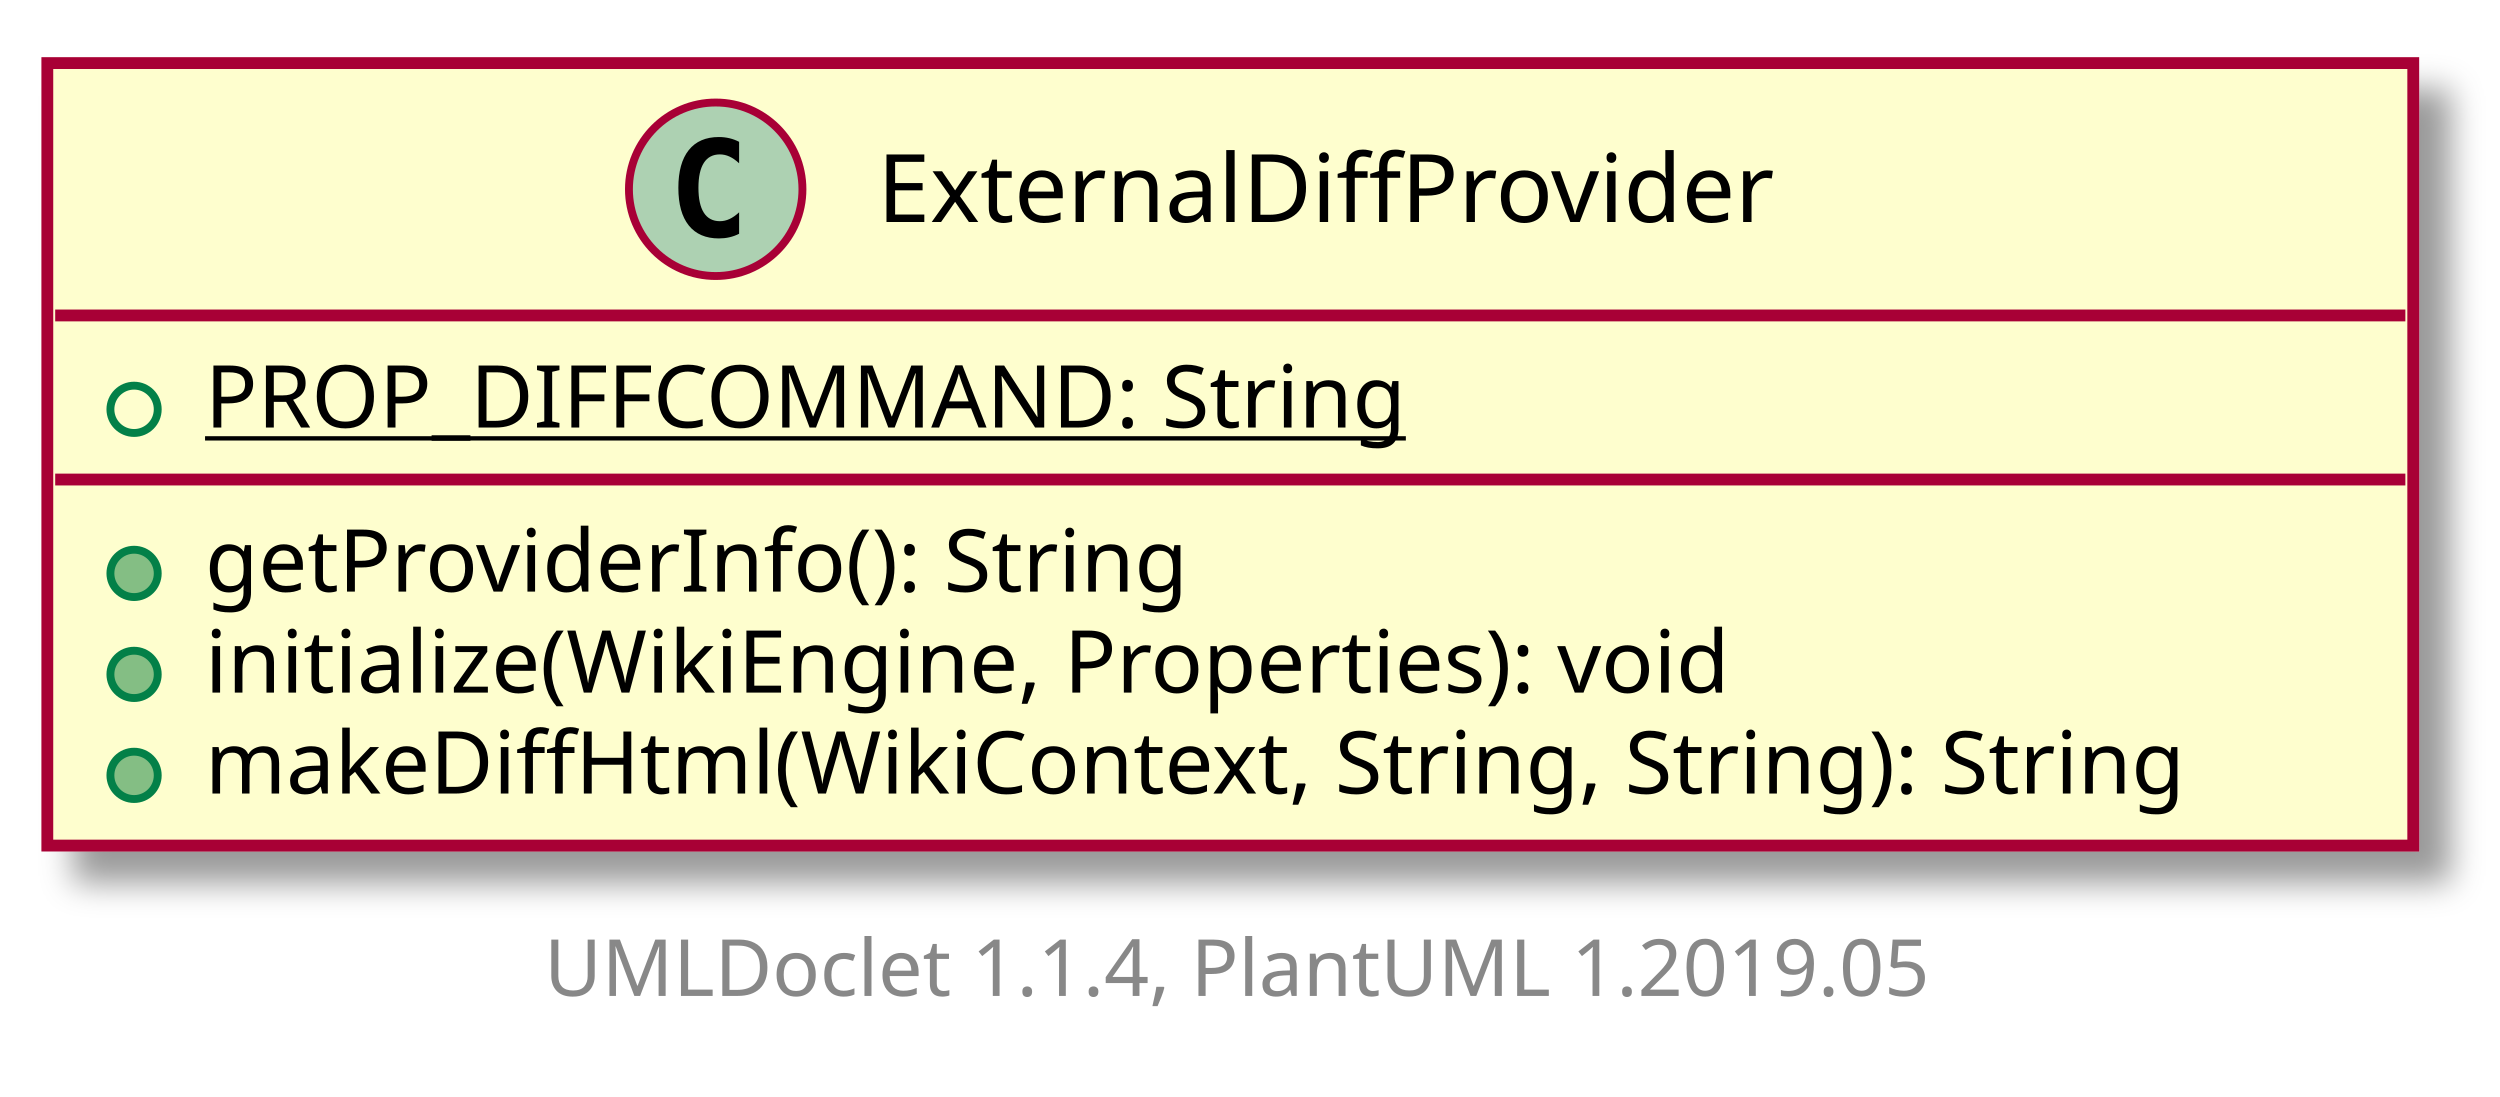
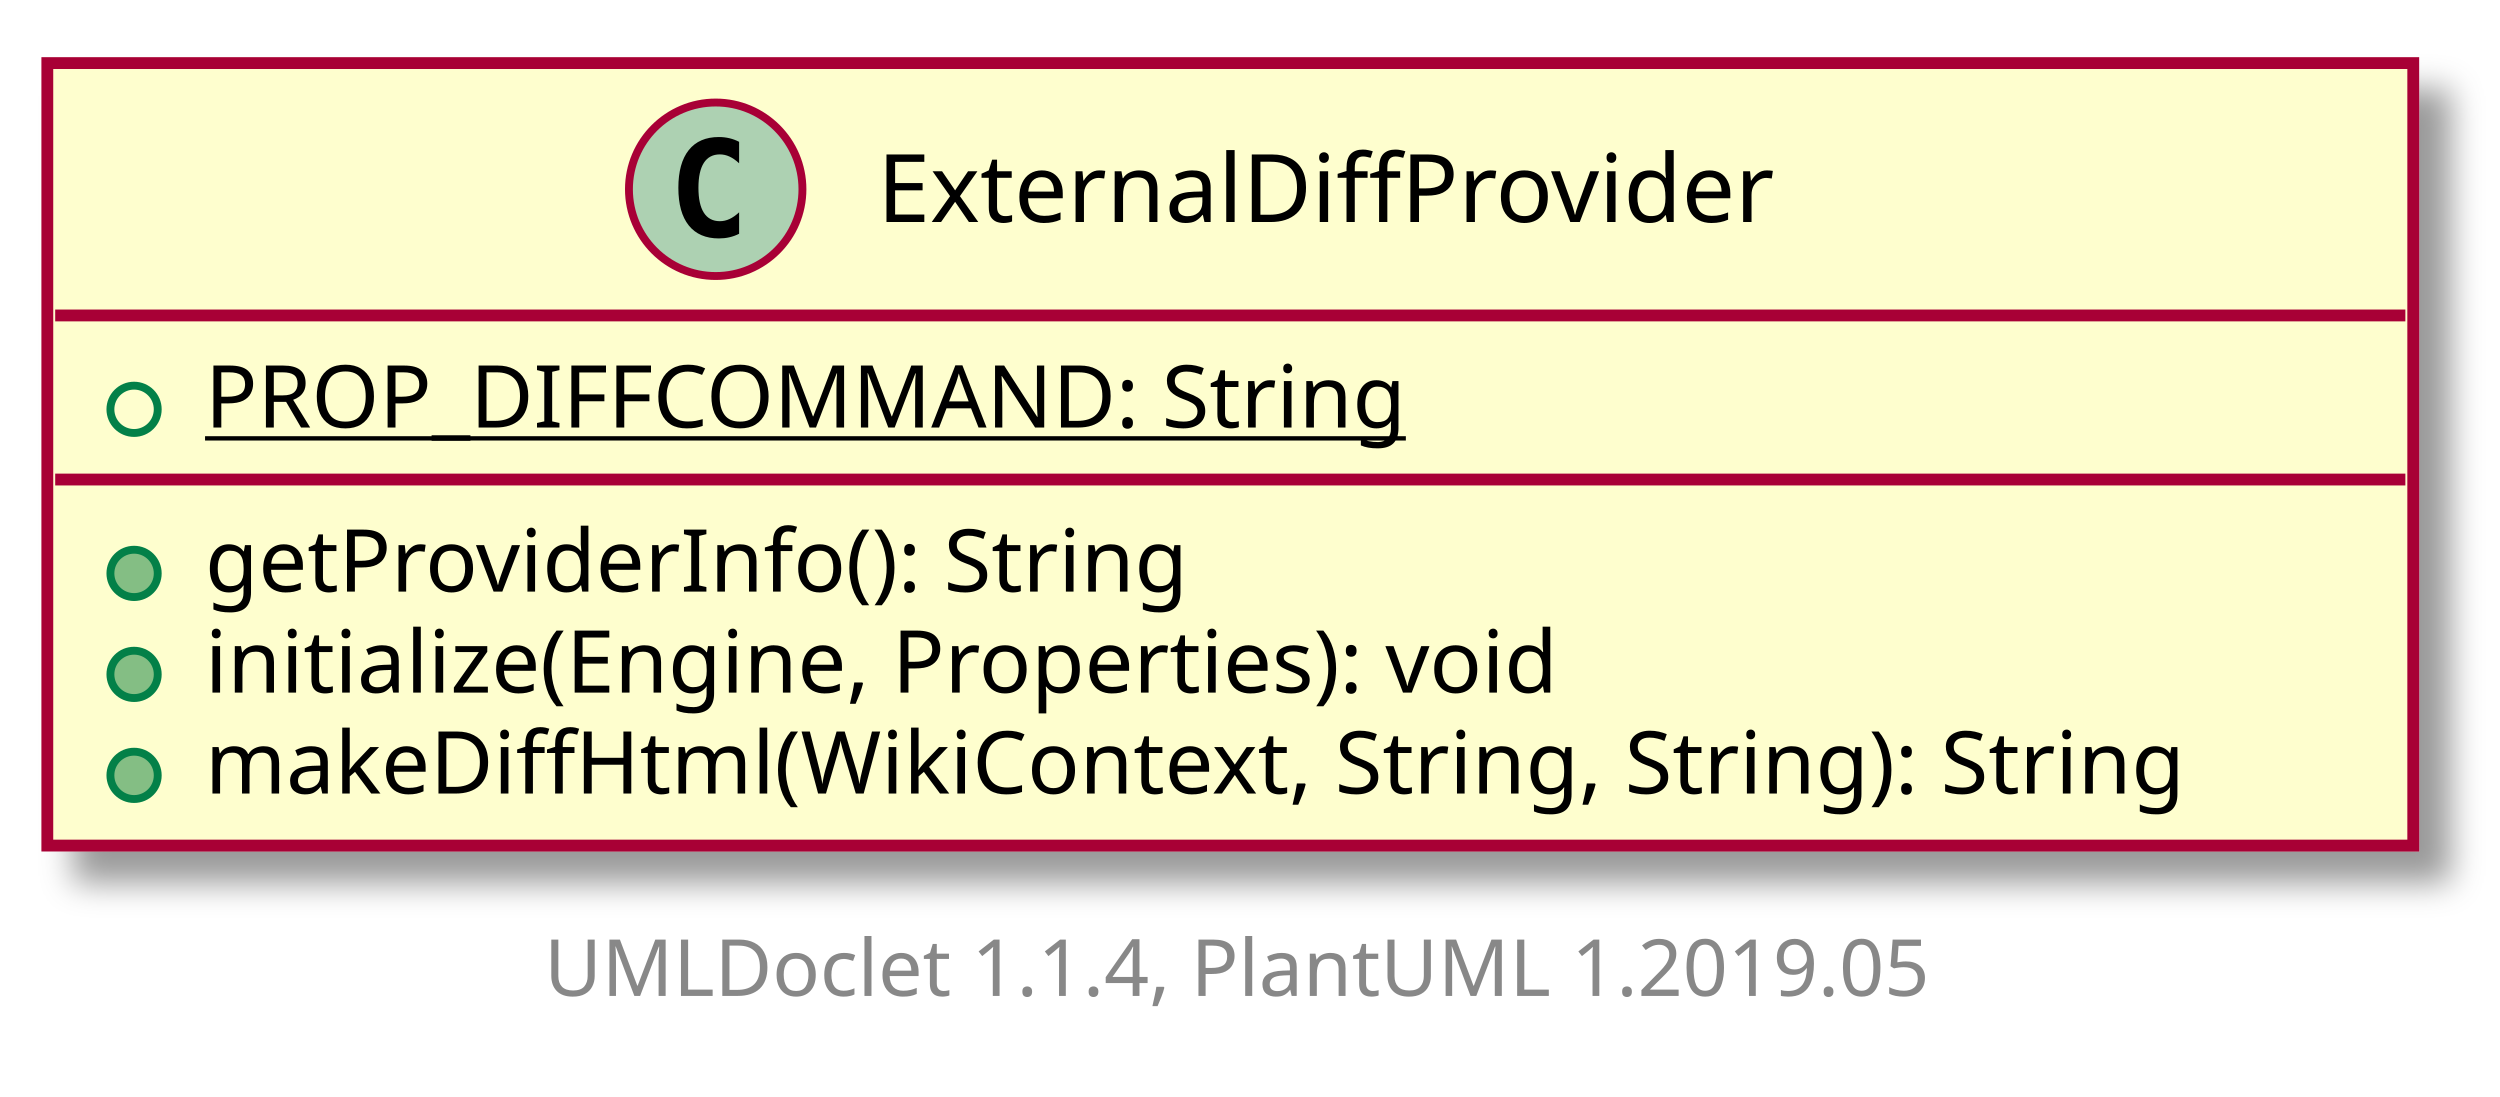
<svg xmlns="http://www.w3.org/2000/svg" xmlns:xlink="http://www.w3.org/1999/xlink" contentScriptType="application/ecmascript" contentStyleType="text/css" height="139px" preserveAspectRatio="none" style="width:317px;height:139px;" version="1.1" viewBox="0 0 317 139" width="317px" zoomAndPan="magnify">
  <defs>
-     <filter height="300%" id="f1tjduy29krdmw" width="300%" x="-1" y="-1">
+     <filter height="300%" id="f95gvmdy91cko" width="300%" x="-1" y="-1">
      <feGaussianBlur result="blurOut" stdDeviation="2.0" />
      <feColorMatrix in="blurOut" result="blurOut2" type="matrix" values="0 0 0 0 0 0 0 0 0 0 0 0 0 0 0 0 0 0 .4 0" />
      <feOffset dx="4.0" dy="4.0" in="blurOut2" result="blurOut3" />
      <feBlend in="SourceGraphic" in2="blurOut3" mode="normal" />
    </filter>
  </defs>
  <g>
    <a href="ExternalDiffProvider.html" target="_top" xlink:actuate="onRequest" xlink:show="new" xlink:title="ExternalDiffProvider.html" xlink:type="simple">
-       <rect fill="#FEFECE" filter="url(#f1tjduy29krdmw)" height="99.219" id="ExternalDiffProvider" style="stroke: #A80036; stroke-width: 1.5;" width="300" x="6" y="8" />
+       <rect fill="#FEFECE" filter="url(#f95gvmdy91cko)" height="99.219" id="ExternalDiffProvider" style="stroke: #A80036; stroke-width: 1.5;" width="300" x="6" y="8" />
      <ellipse cx="90.75" cy="24" fill="#ADD1B2" rx="11" ry="11" style="stroke: #A80036; stroke-width: 1.0;" />
      <path d="M93.719,29.641 Q93.141,29.938 92.5,30.086 Q91.859,30.234 91.156,30.234 Q88.656,30.234 87.336,28.586 Q86.016,26.938 86.016,23.812 Q86.016,20.688 87.336,19.031 Q88.656,17.375 91.156,17.375 Q91.859,17.375 92.508,17.531 Q93.156,17.688 93.719,17.984 L93.719,20.703 Q93.094,20.125 92.5,19.852 Q91.906,19.578 91.281,19.578 Q89.938,19.578 89.25,20.648 Q88.562,21.719 88.562,23.812 Q88.562,25.906 89.25,26.977 Q89.938,28.047 91.281,28.047 Q91.906,28.047 92.5,27.773 Q93.094,27.5 93.719,26.922 L93.719,29.641 Z " />
      <text fill="#000000" font-family="sans-serif" font-size="12" lengthAdjust="spacingAndGlyphs" textLength="122" x="111.25" y="28.154">ExternalDiffProvider</text>
      <line style="stroke: #A80036; stroke-width: 1.5;" x1="7" x2="305" y1="40" y2="40" />
      <ellipse cx="17" cy="51.902" fill="none" rx="3" ry="3" style="stroke: #038048; stroke-width: 1.0;" />
      <text fill="#000000" font-family="sans-serif" font-size="11" lengthAdjust="spacingAndGlyphs" text-decoration="underline" textLength="159" x="26" y="54.21">PROP_DIFFCOMMAND: String</text>
      <line style="stroke: #A80036; stroke-width: 1.5;" x1="7" x2="305" y1="60.805" y2="60.805" />
      <ellipse cx="17" cy="72.707" fill="#84BE84" rx="3" ry="3" style="stroke: #038048; stroke-width: 1.0;" />
      <text fill="#000000" font-family="sans-serif" font-size="11" lengthAdjust="spacingAndGlyphs" textLength="136" x="26" y="75.015">getProviderInfo(): String</text>
      <ellipse cx="17" cy="85.512" fill="#84BE84" rx="3" ry="3" style="stroke: #038048; stroke-width: 1.0;" />
-       <text fill="#000000" font-family="sans-serif" font-size="11" lengthAdjust="spacingAndGlyphs" textLength="210" x="26" y="87.82">initialize(WikiEngine, Properties): void</text>
+       <text fill="#000000" font-family="sans-serif" font-size="11" lengthAdjust="spacingAndGlyphs" textLength="189" x="26" y="87.82">initialize(Engine, Properties): void</text>
      <ellipse cx="17" cy="98.316" fill="#84BE84" rx="3" ry="3" style="stroke: #038048; stroke-width: 1.0;" />
      <text fill="#000000" font-family="sans-serif" font-size="11" lengthAdjust="spacingAndGlyphs" textLength="274" x="26" y="100.624">makeDiffHtml(WikiContext, String, String): String</text>
    </a>
    <text fill="#888888" font-family="sans-serif" font-size="10" lengthAdjust="spacingAndGlyphs" textLength="186" x="69" y="126.282">UMLDoclet 1.1.4, PlantUML 1.2019.05</text>
  </g>
</svg>
